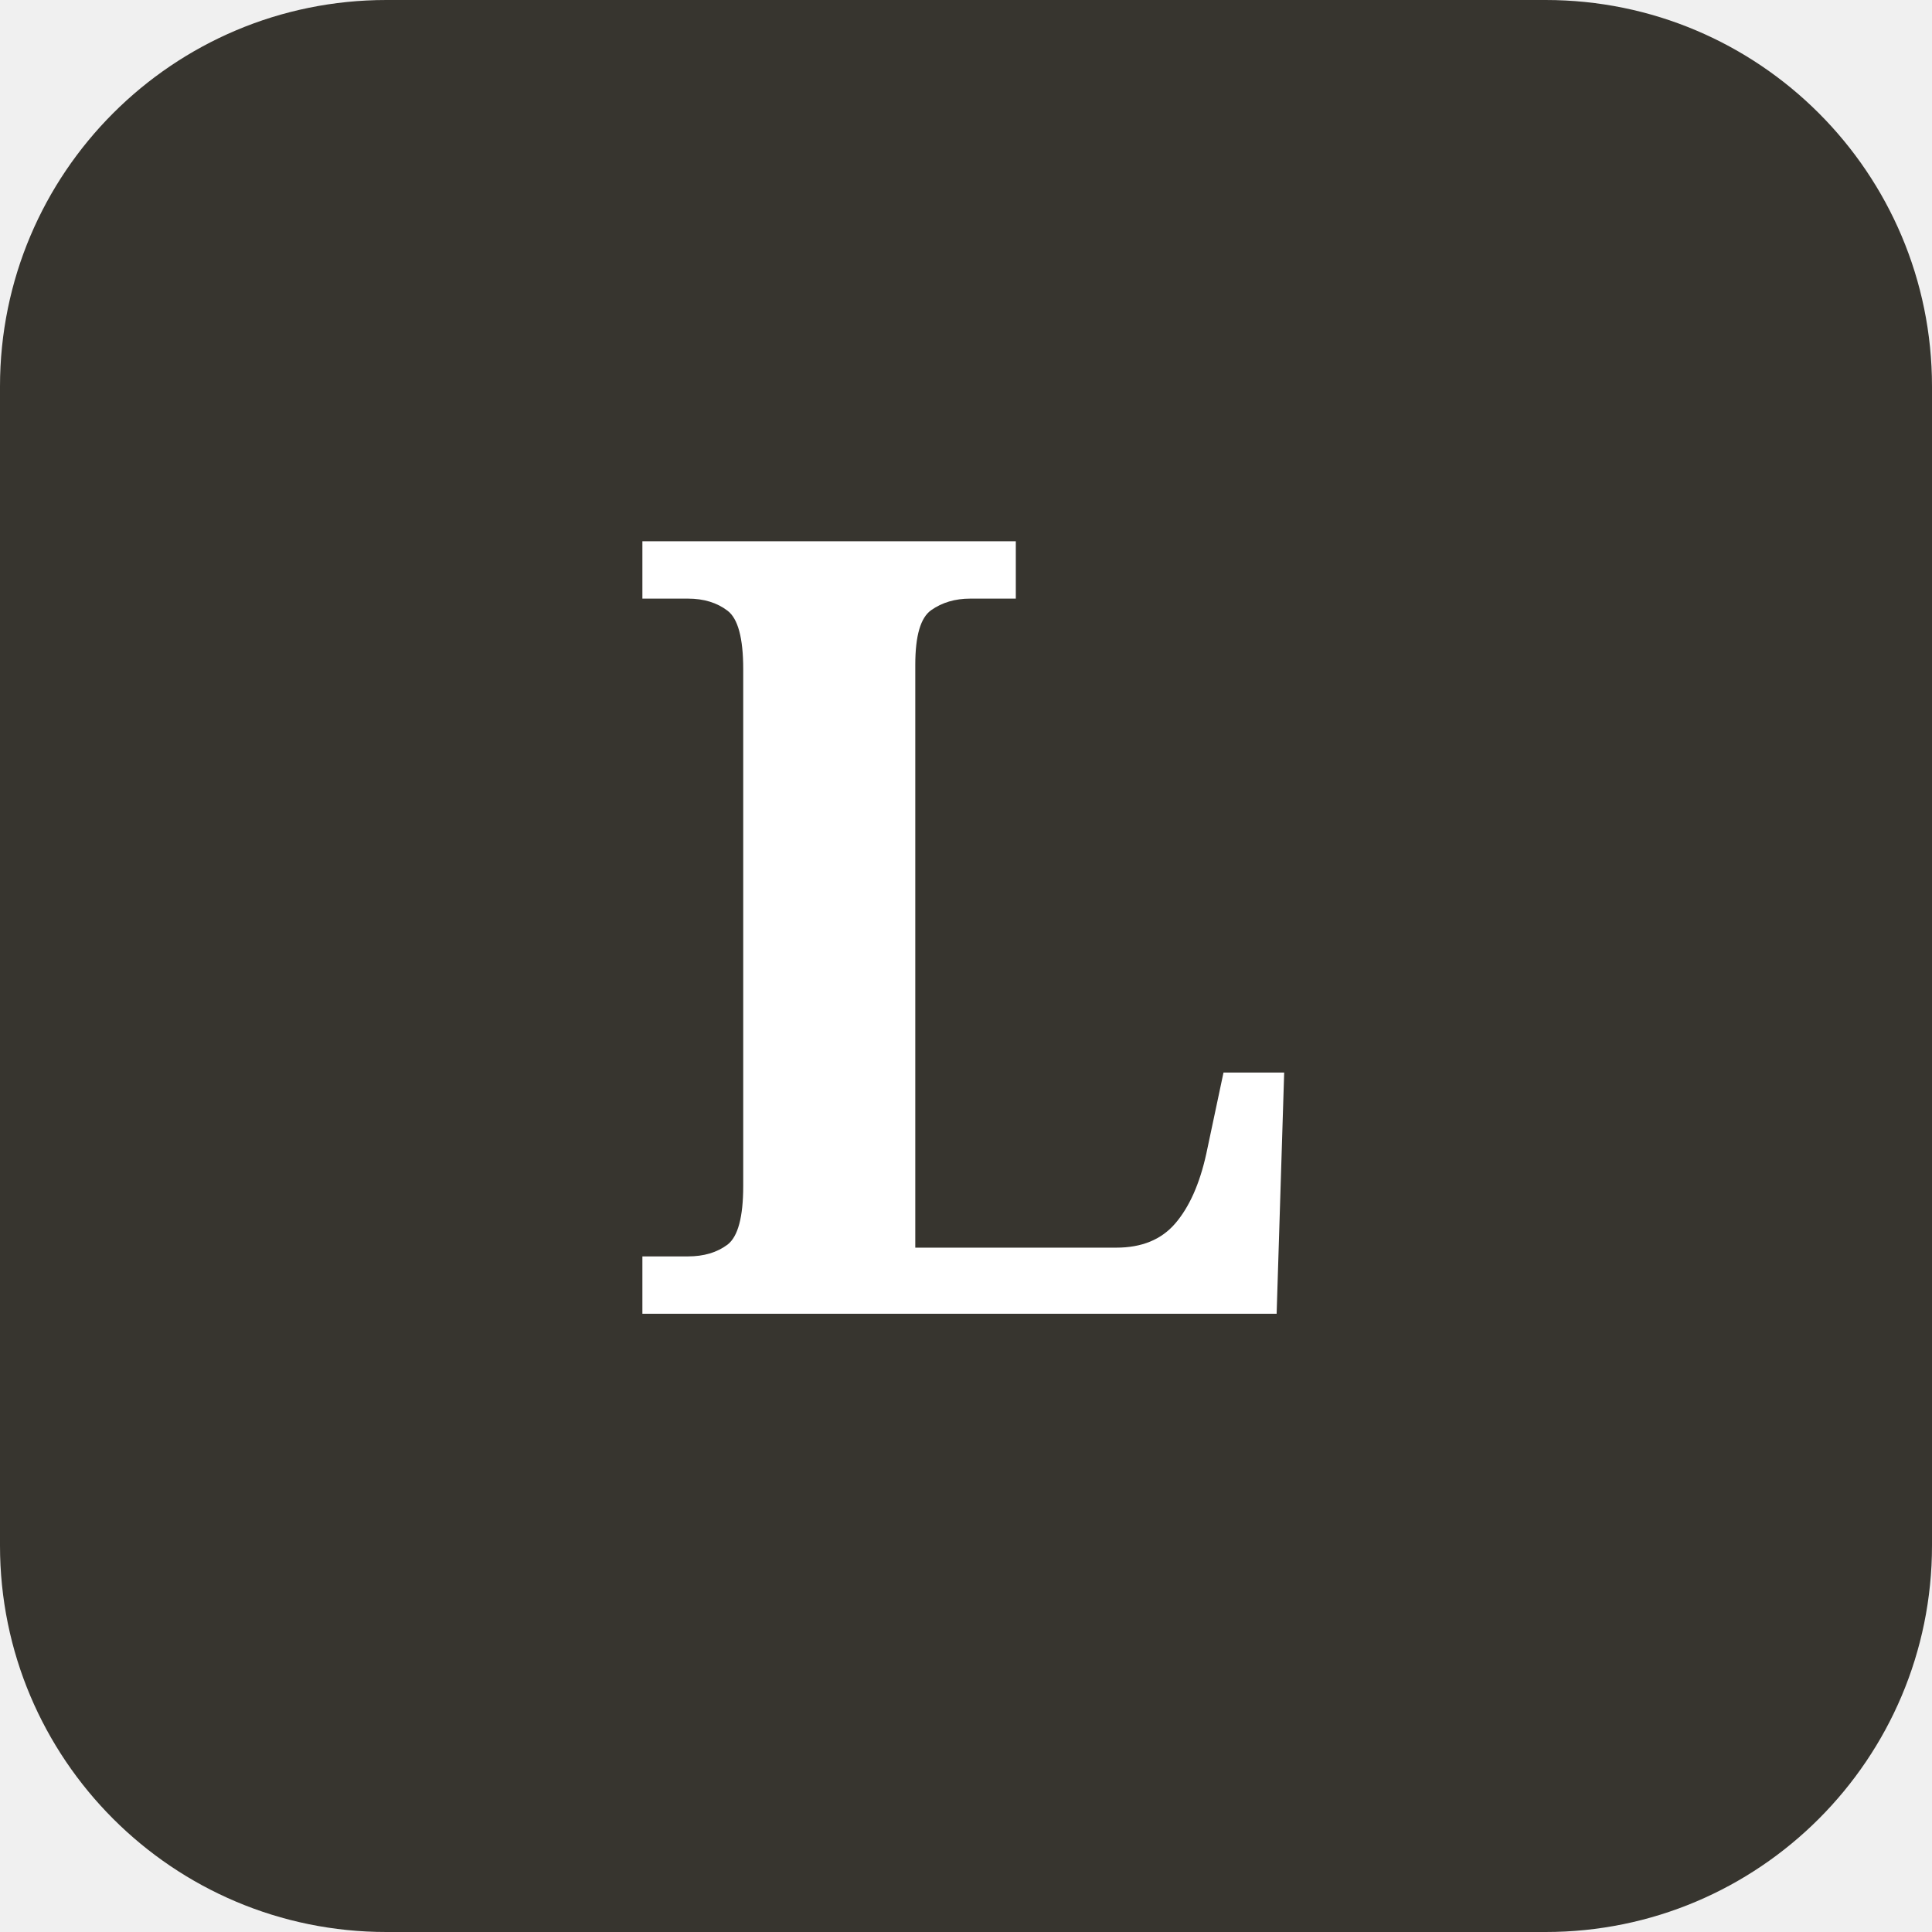
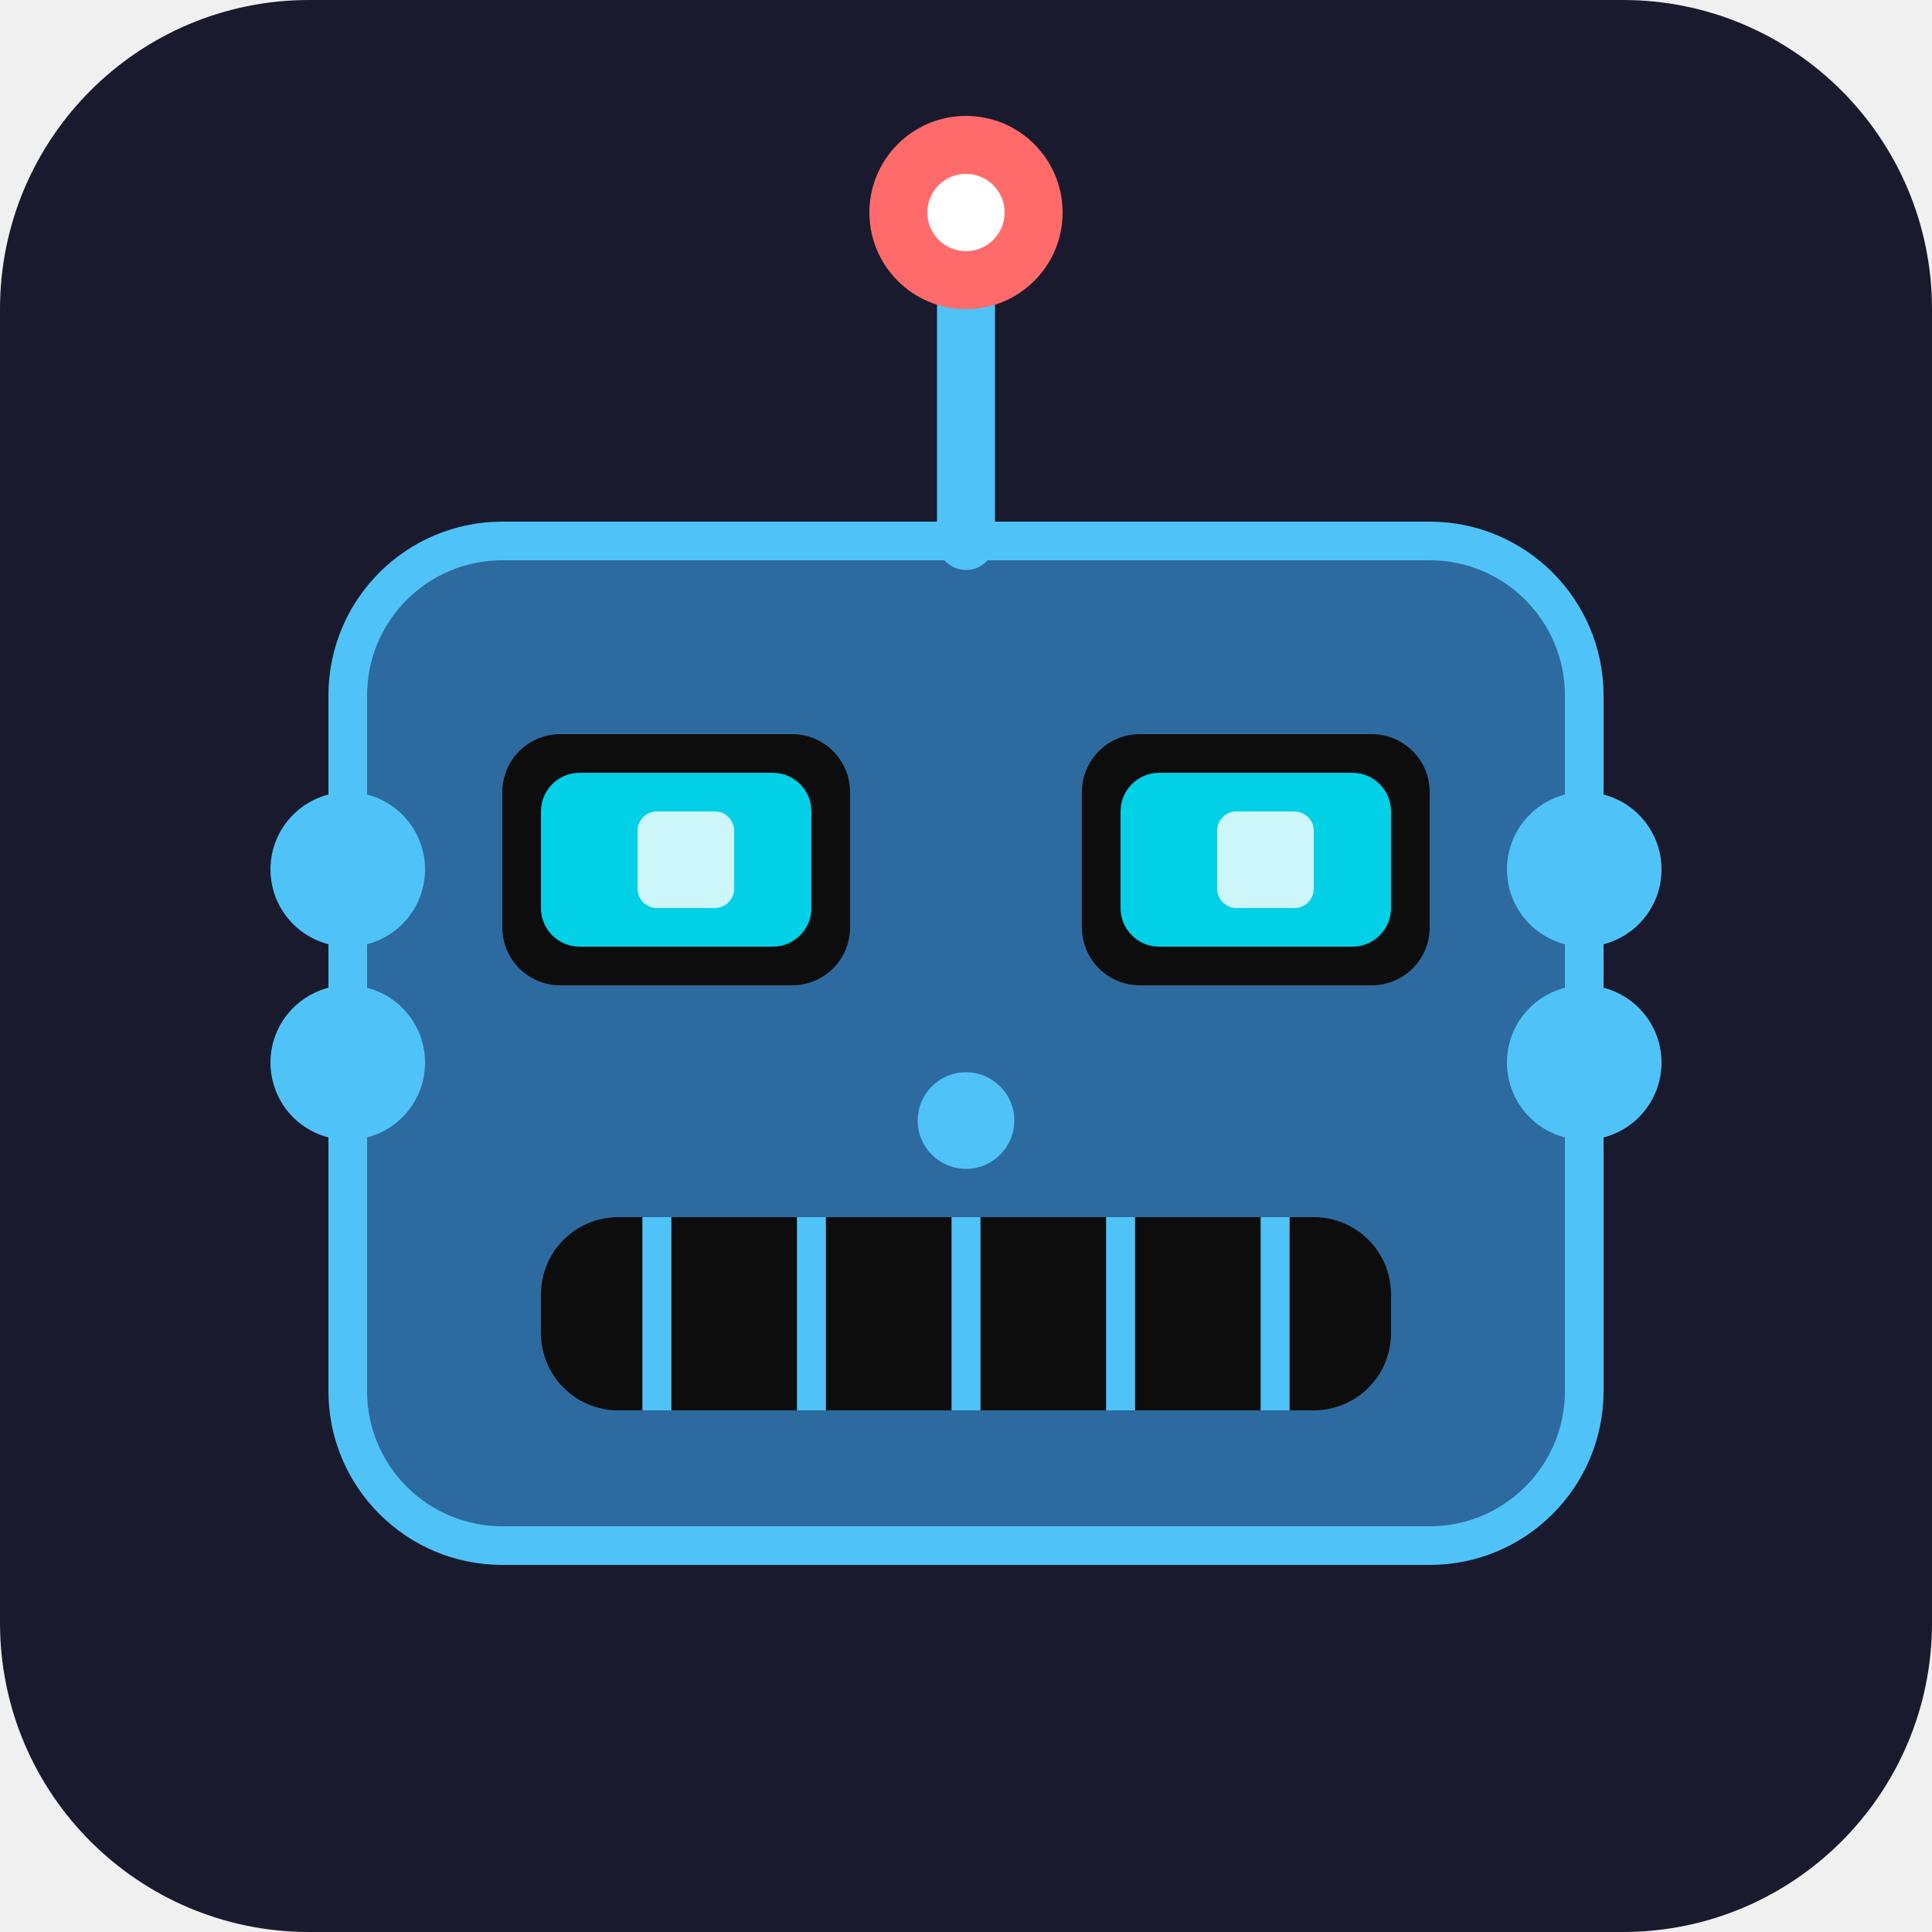
<svg xmlns="http://www.w3.org/2000/svg" viewBox="0 0 100 100">
-   <rect width="100" height="100" rx="20" fill="#37352f" />
-   <text x="50" y="68" font-family="Georgia, serif" font-size="56" font-weight="700" text-anchor="middle" fill="#ffffff">L</text>
+   <rect width="100" height="100" rx="16" fill="#1a1a2e" />
+   <rect x="18" y="28" width="64" height="52" rx="8" fill="#2d6a9f" />
+   <rect x="18" y="28" width="64" height="52" rx="8" fill="none" stroke="#4fc3f7" stroke-width="2" />
+   <line x1="50" y1="28" x2="50" y2="14" stroke="#4fc3f7" stroke-width="3" stroke-linecap="round" />
+   <circle cx="50" cy="11" r="5" fill="#ff6b6b" />
+   <circle cx="50" cy="11" r="2" fill="#fff" />
+   <rect x="26" y="38" width="18" height="13" rx="3" fill="#0d0d0d" />
+   <rect x="56" y="38" width="18" height="13" rx="3" fill="#0d0d0d" />
+   <rect x="28" y="40" width="14" height="9" rx="2" fill="#00e5ff" opacity="0.9" />
+   <rect x="58" y="40" width="14" height="9" rx="2" fill="#00e5ff" opacity="0.9" />
+   <rect x="33" y="42" width="5" height="5" rx="1" fill="#fff" opacity="0.8" />
+   <rect x="63" y="42" width="5" height="5" rx="1" fill="#fff" opacity="0.8" />
+   <circle cx="50" cy="58" r="2.5" fill="#4fc3f7" />
+   <rect x="28" y="63" width="44" height="10" rx="4" fill="#0d0d0d" />
+   <line x1="34" y1="63" x2="34" y2="73" stroke="#4fc3f7" stroke-width="1.5" />
+   <line x1="42" y1="63" x2="42" y2="73" stroke="#4fc3f7" stroke-width="1.5" />
+   <line x1="50" y1="63" x2="50" y2="73" stroke="#4fc3f7" stroke-width="1.5" />
+   <line x1="58" y1="63" x2="58" y2="73" stroke="#4fc3f7" stroke-width="1.5" />
+   <line x1="66" y1="63" x2="66" y2="73" stroke="#4fc3f7" stroke-width="1.5" />
+   <circle cx="18" cy="45" r="4" fill="#4fc3f7" />
+   <circle cx="18" cy="55" r="4" fill="#4fc3f7" />
+   <circle cx="82" cy="45" r="4" fill="#4fc3f7" />
+   <circle cx="82" cy="55" r="4" fill="#4fc3f7" />
</svg>
